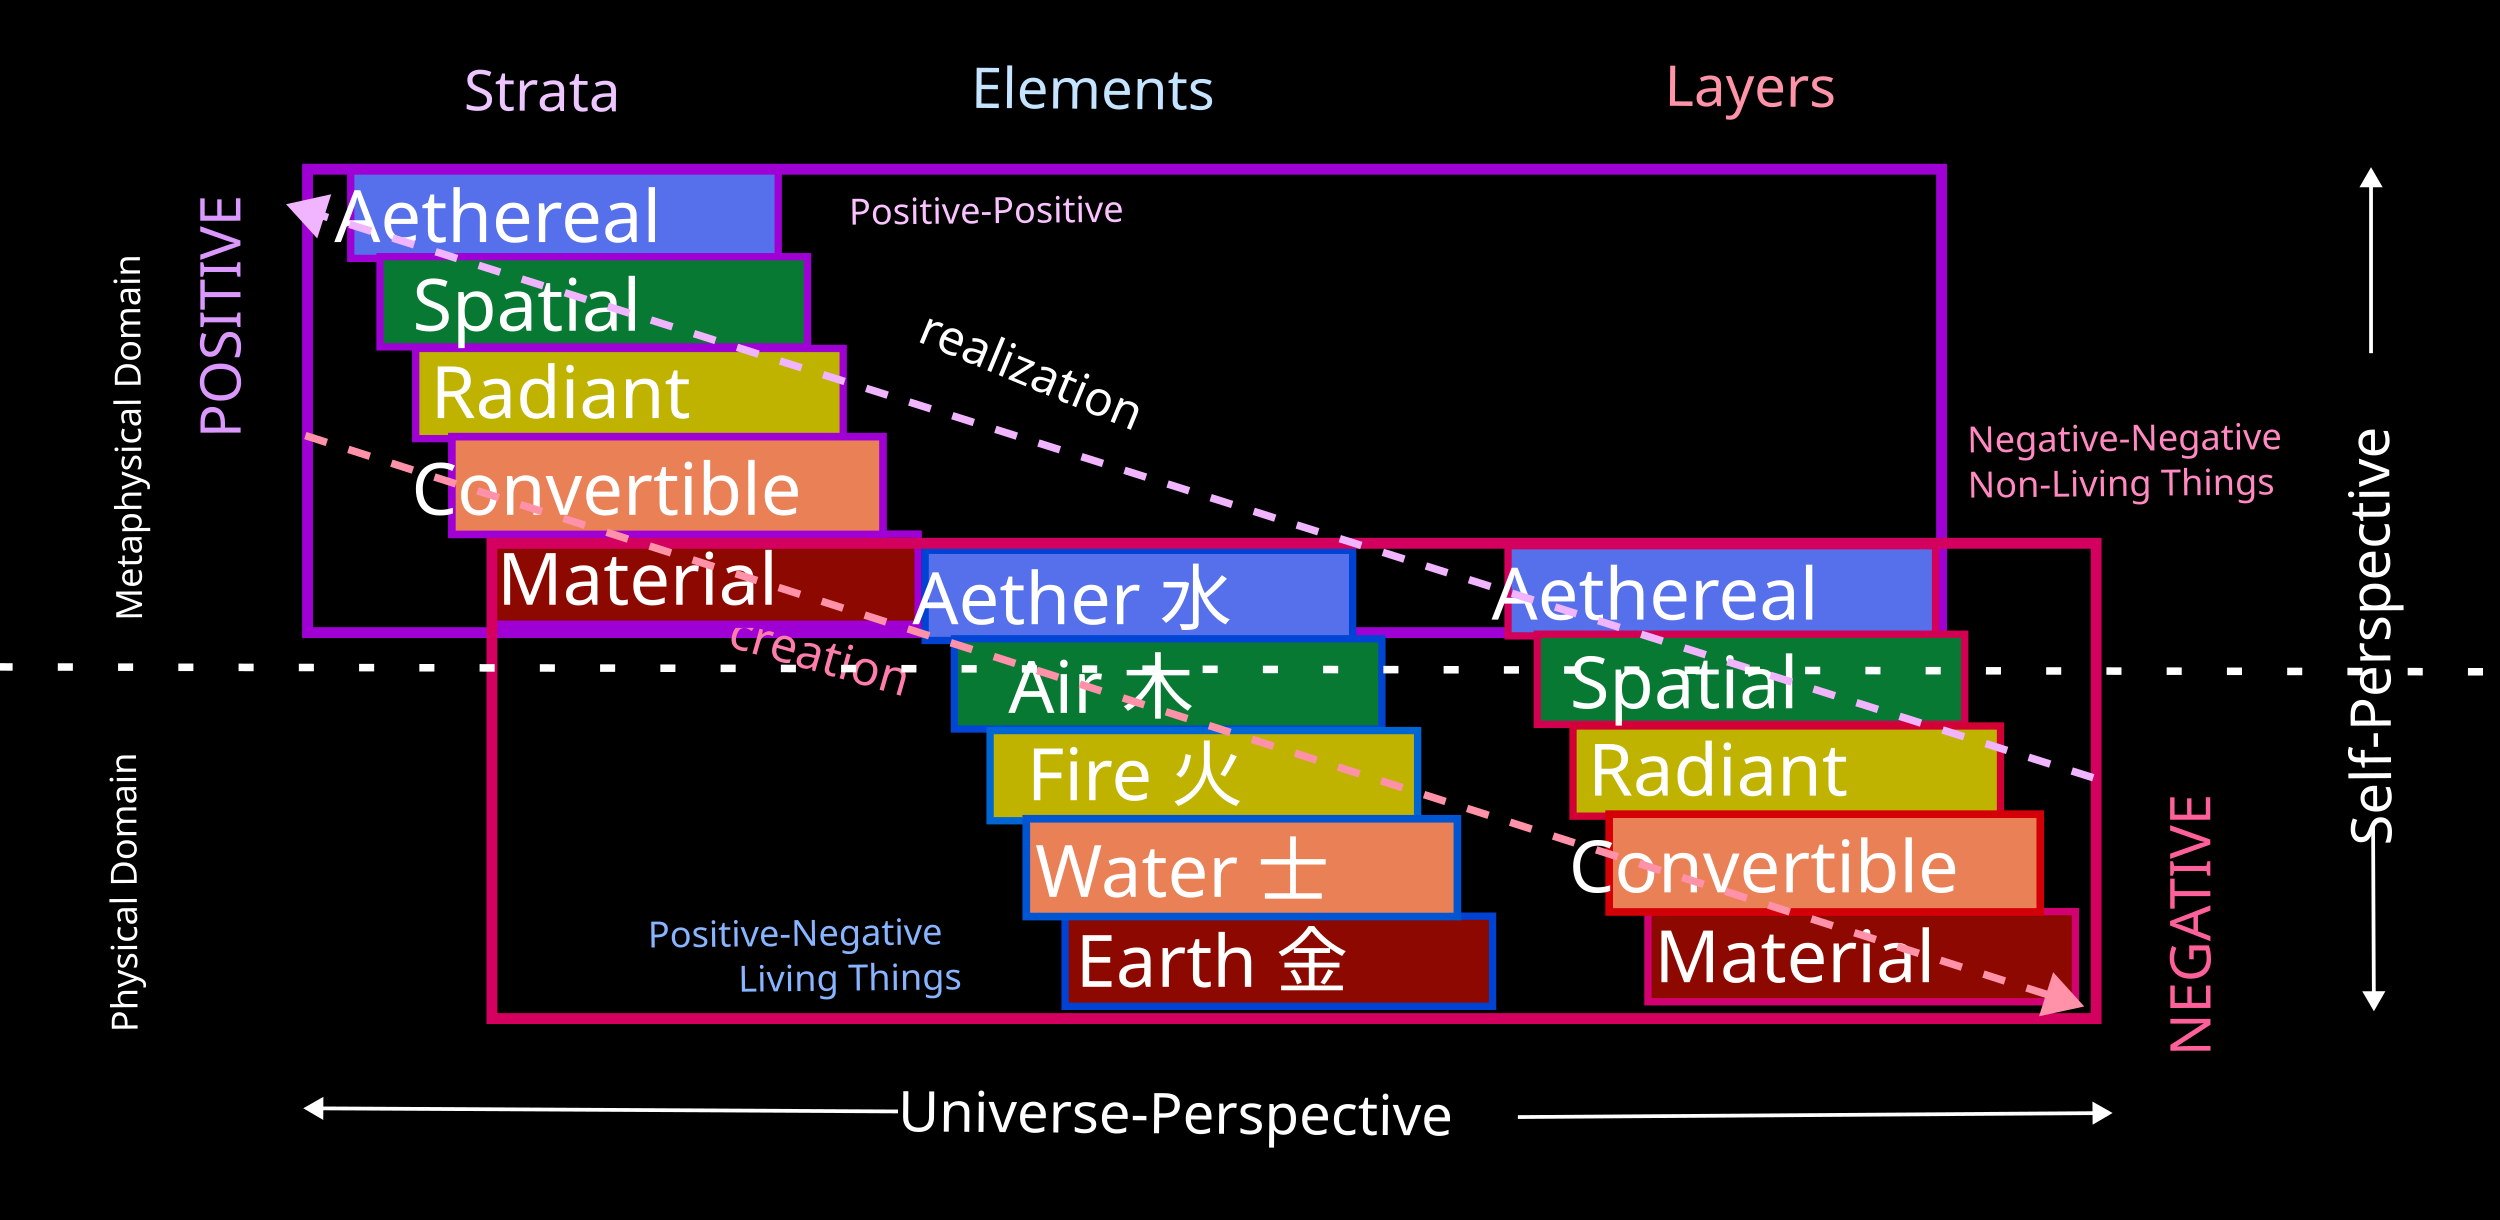
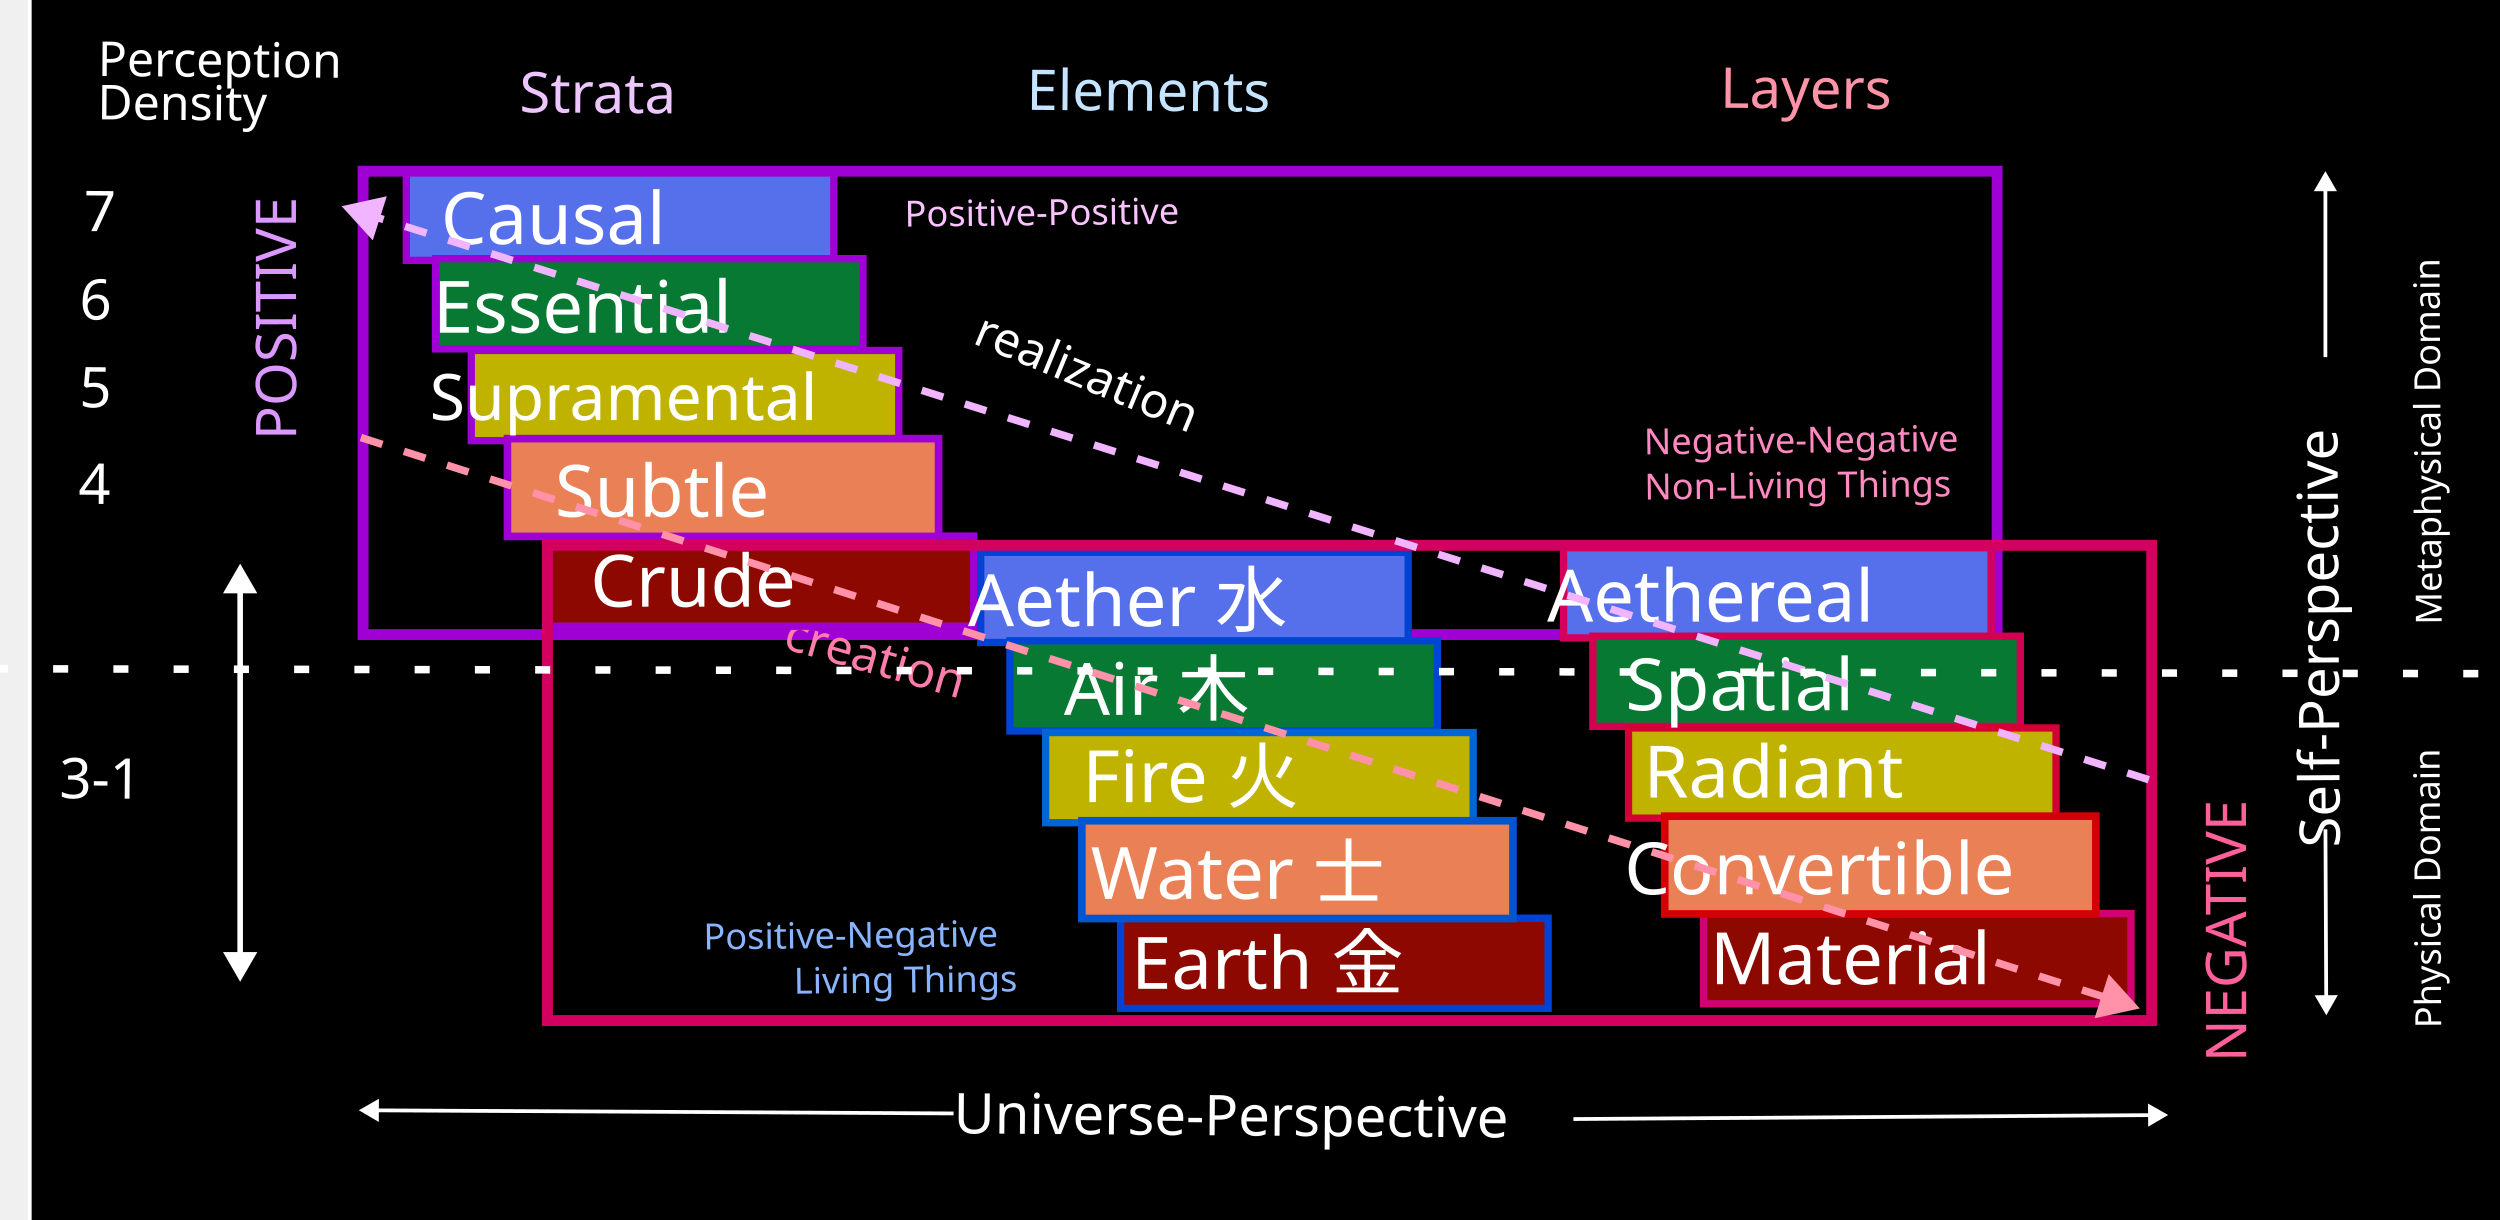
<svg xmlns="http://www.w3.org/2000/svg" width="1660" height="810" viewBox="0 0 1660 810" version="1.1" id="svg1">
  <defs id="defs1">
    <marker style="overflow:visible" id="marker13" refX="0" refY="0" orient="auto-start-reverse" markerWidth="1" markerHeight="1" viewBox="0 0 1 1" preserveAspectRatio="xMidYMid">
      <path transform="scale(0.5)" style="fill:context-stroke;fill-rule:evenodd;stroke:context-stroke;stroke-width:1pt" d="M 5.77,0 -2.88,5 V -5 Z" id="path13" />
    </marker>
    <marker style="overflow:visible" id="marker9" refX="0" refY="0" orient="auto-start-reverse" markerWidth="1" markerHeight="1" viewBox="0 0 1 1" preserveAspectRatio="xMidYMid">
      <path transform="scale(0.5)" style="fill:context-stroke;fill-rule:evenodd;stroke:context-stroke;stroke-width:1pt" d="M 5.77,0 -2.88,5 V -5 Z" id="path9" />
    </marker>
    <marker style="overflow:visible" id="Triangle" refX="0" refY="0" orient="auto-start-reverse" markerWidth="1" markerHeight="1" viewBox="0 0 1 1" preserveAspectRatio="xMidYMid">
      <path transform="scale(0.5)" style="fill:context-stroke;fill-rule:evenodd;stroke:context-stroke;stroke-width:1pt" d="M 5.77,0 -2.88,5 V -5 Z" id="path135" />
    </marker>
    <marker style="overflow:visible" id="Triangle-2" refX="0" refY="0" orient="auto-start-reverse" markerWidth="1" markerHeight="1" viewBox="0 0 1 1" preserveAspectRatio="xMidYMid">
      <path transform="scale(0.5)" style="fill:context-stroke;fill-rule:evenodd;stroke:context-stroke;stroke-width:1pt" d="M 5.77,0 -2.88,5 V -5 Z" id="path135-2" />
    </marker>
    <marker style="overflow:visible" id="marker9-9" refX="0" refY="0" orient="auto-start-reverse" markerWidth="1" markerHeight="1" viewBox="0 0 1 1" preserveAspectRatio="xMidYMid">
      <path transform="scale(0.5)" style="fill:context-stroke;fill-rule:evenodd;stroke:context-stroke;stroke-width:1pt" d="M 5.77,0 -2.88,5 V -5 Z" id="path9-6" />
    </marker>
    <marker style="overflow:visible" id="marker13-8" refX="0" refY="0" orient="auto-start-reverse" markerWidth="1" markerHeight="1" viewBox="0 0 1 1" preserveAspectRatio="xMidYMid">
      <path transform="scale(0.5)" style="fill:context-stroke;fill-rule:evenodd;stroke:context-stroke;stroke-width:1pt" d="M 5.77,0 -2.88,5 V -5 Z" id="path13-1" />
    </marker>
+     <marker style="overflow:visible" id="marker13-4" refX="0" refY="0" orient="auto-start-reverse" markerWidth="1" markerHeight="1" viewBox="0 0 1 1" preserveAspectRatio="xMidYMid">
+       <path transform="scale(0.5)" style="fill:context-stroke;fill-rule:evenodd;stroke:context-stroke;stroke-width:1pt" d="M 5.77,0 -2.88,5 V -5 Z" id="path13-8" />
+     </marker>
  </defs>
  <g id="layer1">
-     <rect style="fill:#000000;stroke:#ffffff;stroke-width:2.501;fill-opacity:1" id="rect2" width="1714.019" height="841.858" x="-17.127" y="-10.54" />
-     <rect style="fill:#566fea;fill-opacity:1;stroke:#9f00d3;stroke-width:4.846;stroke-dasharray:none;stroke-opacity:1" id="rect1" width="283.854" height="59.885" x="232.891" y="111.685" />
-     <rect style="fill:#087932;fill-opacity:1;stroke:#9f00d3;stroke-width:4.846;stroke-dasharray:none;stroke-opacity:1" id="rect1-06" width="283.854" height="59.885" x="252.312" y="170.439" />
-     <rect style="fill:none;fill-opacity:1;stroke:#9f00d3;stroke-width:7.209;stroke-dasharray:none;stroke-opacity:1" id="rect1-0" width="1084.988" height="307.685" x="204.206" y="112.364" />
-     <text xml:space="preserve" style="font-size:37.333px;font-family:'Noto Sans';-inkscape-font-specification:'Noto Sans';text-align:center;writing-mode:lr-tb;direction:ltr;text-anchor:middle;fill:#6982ff;stroke:#6b8cff;stroke-width:28.18" x="-186.041" y="159.473" id="text2-0" transform="rotate(-90.06055)">
-       <tspan id="tspan2-6" x="-186.041" y="159.473" style="font-size:37.333px;fill:#db98ff;fill-opacity:1;stroke:none">POSITIVE</tspan>
+     <rect style="fill:#000000;fill-opacity:1;stroke:#ffffff;stroke-width:2.501" id="rect2" width="1714.019" height="841.858" x="19.762" y="-9.222" />
+     <rect style="fill:#566fea;fill-opacity:1;stroke:#9f00d3;stroke-width:4.846;stroke-dasharray:none;stroke-opacity:1" id="rect1" width="283.854" height="59.885" x="269.78" y="113.002" />
+     <rect style="fill:#087932;fill-opacity:1;stroke:#9f00d3;stroke-width:4.846;stroke-dasharray:none;stroke-opacity:1" id="rect1-06" width="283.854" height="59.885" x="289.201" y="171.756" />
+     <rect style="fill:none;fill-opacity:1;stroke:#9f00d3;stroke-width:7.209;stroke-dasharray:none;stroke-opacity:1" id="rect1-0" width="1084.988" height="307.685" x="241.095" y="113.682" />
+     <text xml:space="preserve" style="font-size:37.333px;font-family:'Noto Sans';-inkscape-font-specification:'Noto Sans';text-align:center;writing-mode:lr-tb;direction:ltr;text-anchor:middle;fill:#6982ff;stroke:#6b8cff;stroke-width:28.18" x="-187.397" y="196.361" id="text2-0" transform="rotate(-90.06055)">
+       <tspan id="tspan2-6" x="-187.397" y="196.361" style="font-size:37.333px;fill:#db98ff;fill-opacity:1;stroke:none">POSITIVE</tspan>
    </text>
-     <text xml:space="preserve" style="font-size:37.333px;font-family:'Noto Sans';-inkscape-font-specification:'Noto Sans';text-align:center;writing-mode:lr-tb;direction:ltr;text-anchor:middle;fill:#6982ff;stroke:#6b8cff;stroke-width:28.18" x="-591.489" y="1467.047" id="text2-0-0" transform="rotate(-90.06055)">
-       <tspan id="tspan2-6-2" x="-591.489" y="1467.047" style="font-size:37.333px;fill:#ff6099;fill-opacity:1;stroke:none">NEGATIVE</tspan>
+     <text xml:space="preserve" style="font-size:37.333px;font-family:'Noto Sans';-inkscape-font-specification:'Noto Sans';text-align:center;writing-mode:lr-tb;direction:ltr;text-anchor:middle;fill:#6982ff;stroke:#6b8cff;stroke-width:28.18" x="-595.466" y="1490.757" id="text2-0-0" transform="rotate(-90.06055)">
+       <tspan id="tspan2-6-2" x="-595.466" y="1490.757" style="font-size:37.333px;fill:#ff6099;fill-opacity:1;stroke:none">NEGATIVE</tspan>
    </text>
-     <text xml:space="preserve" style="font-size:24px;font-family:'Noto Sans';-inkscape-font-specification:'Noto Sans';text-align:center;writing-mode:lr-tb;direction:ltr;text-anchor:middle;fill:#ff6099;fill-opacity:1;stroke:#d3005f;stroke-width:9.399;stroke-dasharray:none;stroke-opacity:1" x="-275.43" y="91.86" id="text4" transform="rotate(-90.34739)">
-       <tspan id="tspan4" x="-275.43" y="91.86" style="font-size:24px;fill:#ffffff;fill-opacity:1;stroke:none">Metaphysical Domain</tspan>
+     <text xml:space="preserve" style="font-size:24px;font-family:'Noto Sans';-inkscape-font-specification:'Noto Sans';text-align:center;writing-mode:lr-tb;direction:ltr;text-anchor:middle;fill:#ff6099;fill-opacity:1;stroke:#d3005f;stroke-width:9.399;stroke-dasharray:none;stroke-opacity:1" x="-287.323" y="1618.755" id="text4" transform="rotate(-90.34739)">
+       <tspan id="tspan4" x="-287.323" y="1618.755" style="font-size:24px;fill:#ffffff;fill-opacity:1;stroke:none">Metaphysical Domain</tspan>
    </text>
-     <text xml:space="preserve" style="font-size:37.333px;font-family:'Noto Sans';-inkscape-font-specification:'Noto Sans';text-align:center;writing-mode:lr-tb;direction:ltr;text-anchor:middle;fill:#ff6099;fill-opacity:1;stroke:#d3005f;stroke-width:9.399;stroke-dasharray:none;stroke-opacity:1" x="-407.686" y="1584.535" id="text4-2" transform="rotate(-90.34739)">
-       <tspan id="tspan4-9" x="-407.686" y="1584.535" style="font-size:37.333px;fill:#ffffff;fill-opacity:1;stroke:none">Self-Perspective</tspan>
+     <text xml:space="preserve" style="font-size:37.333px;font-family:'Noto Sans';-inkscape-font-specification:'Noto Sans';text-align:center;writing-mode:lr-tb;direction:ltr;text-anchor:middle;fill:#ff6099;fill-opacity:1;stroke:#d3005f;stroke-width:9.399;stroke-dasharray:none;stroke-opacity:1" x="-408.796" y="1550.273" id="text4-2" transform="rotate(-90.34739)">
+       <tspan id="tspan4-9" x="-408.796" y="1550.273" style="font-size:37.333px;fill:#ffffff;fill-opacity:1;stroke:none">Self-Perspective</tspan>
    </text>
-     <text xml:space="preserve" style="font-size:37.333px;font-family:'Noto Sans';-inkscape-font-specification:'Noto Sans';text-align:center;writing-mode:lr-tb;direction:ltr;text-anchor:middle;fill:#ff6099;fill-opacity:1;stroke:#d3005f;stroke-width:9.399;stroke-dasharray:none;stroke-opacity:1" x="810.386" y="746.637" id="text4-2-8" transform="rotate(0.4346996)">
-       <tspan id="tspan4-9-8" x="810.386" y="746.637" style="font-size:37.333px;fill:#ffffff;fill-opacity:1;stroke:none">Universe-Perspective</tspan>
+     <text xml:space="preserve" style="font-size:37.333px;font-family:'Noto Sans';-inkscape-font-specification:'Noto Sans';text-align:center;writing-mode:lr-tb;direction:ltr;text-anchor:middle;fill:#ff6099;fill-opacity:1;stroke:#d3005f;stroke-width:9.399;stroke-dasharray:none;stroke-opacity:1" x="847.284" y="747.674" id="text4-2-8" transform="rotate(0.4346996)">
+       <tspan id="tspan4-9-8" x="847.284" y="747.674" style="font-size:37.333px;fill:#ffffff;fill-opacity:1;stroke:none">Universe-Perspective</tspan>
    </text>
-     <text xml:space="preserve" style="font-size:37.333px;font-family:'Noto Sans';-inkscape-font-specification:'Noto Sans';text-align:center;writing-mode:lr-tb;direction:ltr;text-anchor:middle;fill:#ff6099;fill-opacity:1;stroke:#d3005f;stroke-width:9.399;stroke-dasharray:none;stroke-opacity:1" x="384.753" y="70.859" id="text4-2-8-4" transform="rotate(0.4346996)">
-       <tspan id="tspan4-9-8-4" x="384.753" y="70.859" style="font-size:37.333px;fill:#edc5ff;fill-opacity:1;stroke:none">Strata</tspan>
+     <text xml:space="preserve" style="font-size:37.333px;font-family:'Noto Sans';-inkscape-font-specification:'Noto Sans';text-align:center;writing-mode:lr-tb;direction:ltr;text-anchor:middle;fill:#ff6099;fill-opacity:1;stroke:#d3005f;stroke-width:9.399;stroke-dasharray:none;stroke-opacity:1" x="421.651" y="71.896" id="text4-2-8-4" transform="rotate(0.4346996)">
+       <tspan id="tspan4-9-8-4" x="421.651" y="71.896" style="font-size:37.333px;fill:#edc5ff;fill-opacity:1;stroke:none">Strata</tspan>
    </text>
-     <text xml:space="preserve" style="font-size:37.333px;font-family:'Noto Sans';-inkscape-font-specification:'Noto Sans';text-align:center;writing-mode:lr-tb;direction:ltr;text-anchor:middle;fill:#ff6099;fill-opacity:1;stroke:#d3005f;stroke-width:9.399;stroke-dasharray:none;stroke-opacity:1" x="750.377" y="66.718" id="text4-2-8-4-1" transform="rotate(0.4346996)">
-       <tspan id="tspan4-9-8-4-7" x="750.377" y="66.718" style="font-size:37.333px;fill:#c5e4ff;fill-opacity:1;stroke:none">Elements</tspan>
+     <text xml:space="preserve" style="font-size:32px;line-height:0.9;font-family:'Noto Sans';-inkscape-font-specification:'Noto Sans';text-align:center;writing-mode:lr-tb;direction:ltr;text-anchor:middle;fill:#ff6099;fill-opacity:1;stroke:#d3005f;stroke-width:9.399;stroke-dasharray:none;stroke-opacity:1" x="65.241" y="49.943" id="text4-2-8-4-5" transform="rotate(0.4346996)">
+       <tspan id="tspan4-9-8-4-3" x="65.241" y="49.943" style="font-size:32px;line-height:0.9;text-align:start;text-anchor:start;fill:#ffffff;fill-opacity:1;stroke:none">Perception </tspan>
+       <tspan x="65.241" y="78.743" style="font-size:32px;line-height:0.9;text-align:start;text-anchor:start;fill:#ffffff;fill-opacity:1;stroke:none" id="tspan1">Density</tspan>
    </text>
-     <text xml:space="preserve" style="font-size:37.333px;font-family:'Noto Sans';-inkscape-font-specification:'Noto Sans';text-align:center;writing-mode:lr-tb;direction:ltr;text-anchor:middle;fill:#ff6099;fill-opacity:1;stroke:#d3005f;stroke-width:9.399;stroke-dasharray:none;stroke-opacity:1" x="1186.908" y="61.818" id="text4-2-8-4-2" transform="rotate(0.4346996)">
-       <tspan id="tspan4-9-8-4-1" x="1186.908" y="61.818" style="font-size:37.333px;fill:#ff93a7;fill-opacity:1;stroke:none">Layers</tspan>
+     <text xml:space="preserve" style="font-size:37.333px;font-family:'Noto Sans';-inkscape-font-specification:'Noto Sans';text-align:center;writing-mode:lr-tb;direction:ltr;text-anchor:middle;fill:#ff6099;fill-opacity:1;stroke:#d3005f;stroke-width:9.399;stroke-dasharray:none;stroke-opacity:1" x="91.659" y="152.987" id="text4-2-8-4-5-9" transform="rotate(0.4346996)">
+       <tspan id="tspan4-9-8-4-3-1" x="91.659" y="152.987" style="font-size:37.333px;fill:#ffffff;fill-opacity:1;stroke:none">7</tspan>
    </text>
-     <text xml:space="preserve" style="font-size:24px;font-family:'Noto Sans';-inkscape-font-specification:'Noto Sans';text-align:center;writing-mode:lr-tb;direction:ltr;text-anchor:middle;fill:#ff6099;fill-opacity:1;stroke:#d3005f;stroke-width:9.399;stroke-dasharray:none;stroke-opacity:1" x="-577.419" y="87.238" id="text4-7" transform="rotate(-90.34739)">
-       <tspan id="tspan4-3" x="-577.419" y="87.238" style="font-size:24px;fill:#ffffff;fill-opacity:1;stroke:none">Physical Domain</tspan>
+     <text xml:space="preserve" style="font-size:37.333px;font-family:'Noto Sans';-inkscape-font-specification:'Noto Sans';text-align:center;writing-mode:lr-tb;direction:ltr;text-anchor:middle;fill:#ff6099;fill-opacity:1;stroke:#d3005f;stroke-width:9.399;stroke-dasharray:none;stroke-opacity:1" x="89.283" y="211.72" id="text4-2-8-4-5-9-0" transform="rotate(0.4346996)">
+       <tspan id="tspan4-9-8-4-3-1-2" x="89.283" y="211.72" style="font-size:37.333px;fill:#ffffff;fill-opacity:1;stroke:none">6</tspan>
    </text>
-     <text xml:space="preserve" style="font-size:24px;font-family:'Noto Sans';-inkscape-font-specification:'Noto Sans';text-align:center;writing-mode:lr-tb;direction:ltr;text-anchor:middle;fill:#ff6099;fill-opacity:1;stroke:#d3005f;stroke-width:9.399;stroke-dasharray:none;stroke-opacity:1" x="668.97" y="155.223" id="text4-7-1" transform="rotate(-0.6140986)">
-       <tspan id="tspan4-3-5" x="668.97" y="155.223" style="font-size:24px;fill:#fac2ff;fill-opacity:1;stroke:none">Positive-Positive</tspan>
+     <text xml:space="preserve" style="font-size:37.333px;font-family:'Noto Sans';-inkscape-font-specification:'Noto Sans';text-align:center;writing-mode:lr-tb;direction:ltr;text-anchor:middle;fill:#ff6099;fill-opacity:1;stroke:#d3005f;stroke-width:9.399;stroke-dasharray:none;stroke-opacity:1" x="787.275" y="67.755" id="text4-2-8-4-1" transform="rotate(0.4346996)">
+       <tspan id="tspan4-9-8-4-7" x="787.275" y="67.755" style="font-size:37.333px;fill:#c5e4ff;fill-opacity:1;stroke:none">Elements</tspan>
    </text>
-     <text xml:space="preserve" style="font-size:24px;font-family:'Noto Sans';-inkscape-font-specification:'Noto Sans';text-align:center;writing-mode:lr-tb;direction:ltr;text-anchor:middle;fill:#ff6099;fill-opacity:1;stroke:#d3005f;stroke-width:9.399;stroke-dasharray:none;stroke-opacity:1" x="1303.037" y="314.419" id="text4-7-1-6" transform="rotate(-0.6140986)">
-       <tspan id="tspan4-3-5-7" x="1303.037" y="314.419" style="font-size:24px;text-align:start;text-anchor:start;fill:#ff89c0;fill-opacity:1;stroke:none">Negative-Negative </tspan>
-       <tspan x="1303.037" y="344.419" style="font-size:24px;text-align:start;text-anchor:start;fill:#ff89c0;fill-opacity:1;stroke:none" id="tspan7">Non-Living Things</tspan>
+     <text xml:space="preserve" style="font-size:37.333px;font-family:'Noto Sans';-inkscape-font-specification:'Noto Sans';text-align:center;writing-mode:lr-tb;direction:ltr;text-anchor:middle;fill:#ff6099;fill-opacity:1;stroke:#d3005f;stroke-width:9.399;stroke-dasharray:none;stroke-opacity:1" x="1223.806" y="62.856" id="text4-2-8-4-2" transform="rotate(0.4346996)">
+       <tspan id="tspan4-9-8-4-1" x="1223.806" y="62.856" style="font-size:37.333px;fill:#ff93a7;fill-opacity:1;stroke:none">Layers</tspan>
    </text>
-     <text xml:space="preserve" style="font-size:24px;font-family:'Noto Sans';-inkscape-font-specification:'Noto Sans';text-align:center;writing-mode:lr-tb;direction:ltr;text-anchor:middle;fill:#ff6099;fill-opacity:1;stroke:#d3005f;stroke-width:9.399;stroke-dasharray:none;stroke-opacity:1" x="662.815" y="633.717" id="text4-7-1-6-6" transform="rotate(-0.6140986)">
-       <tspan id="tspan4-3-5-7-3" x="662.815" y="633.717" style="font-size:24px;text-align:end;text-anchor:end;fill:#89b4ff;fill-opacity:1;stroke:none">Positive-Negative</tspan>
-       <tspan x="662.815" y="663.717" style="font-size:24px;text-align:end;text-anchor:end;fill:#89b4ff;fill-opacity:1;stroke:none" id="tspan7-9">Living Things</tspan>
+     <text xml:space="preserve" style="font-size:24px;font-family:'Noto Sans';-inkscape-font-specification:'Noto Sans';text-align:center;writing-mode:lr-tb;direction:ltr;text-anchor:middle;fill:#ff6099;fill-opacity:1;stroke:#d3005f;stroke-width:9.399;stroke-dasharray:none;stroke-opacity:1" x="-584.059" y="1616.799" id="text4-7" transform="rotate(-90.34739)">
+       <tspan id="tspan4-3" x="-584.059" y="1616.799" style="font-size:24px;fill:#ffffff;fill-opacity:1;stroke:none">Physical Domain</tspan>
    </text>
-     <text xml:space="preserve" style="font-size:32px;font-family:'Noto Sans';-inkscape-font-specification:'Noto Sans';text-align:center;writing-mode:lr-tb;direction:ltr;text-anchor:middle;fill:#ff6099;fill-opacity:1;stroke:#d3005f;stroke-width:9.399;stroke-dasharray:none;stroke-opacity:1" x="747.78" y="-23.811" id="text4-7-5" transform="rotate(22.51285)">
-       <tspan id="tspan4-3-9" x="747.78" y="-23.811" style="font-size:32px;fill:#ffffff;fill-opacity:1;stroke:none">realization</tspan>
+     <text xml:space="preserve" style="font-size:24px;font-family:'Noto Sans';-inkscape-font-specification:'Noto Sans';text-align:center;writing-mode:lr-tb;direction:ltr;text-anchor:middle;fill:#ff6099;fill-opacity:1;stroke:#d3005f;stroke-width:9.399;stroke-dasharray:none;stroke-opacity:1" x="705.843" y="156.936" id="text4-7-1" transform="rotate(-0.6140986)">
+       <tspan id="tspan4-3-5" x="705.843" y="156.936" style="font-size:24px;fill:#fac2ff;fill-opacity:1;stroke:none">Positive-Positive</tspan>
    </text>
-     <text xml:space="preserve" style="font-size:32px;font-family:'Noto Sans';-inkscape-font-specification:'Noto Sans';text-align:center;writing-mode:lr-tb;direction:ltr;text-anchor:middle;fill:#ff7dab;fill-opacity:1;stroke:#d3005f;stroke-width:9.399;stroke-dasharray:none;stroke-opacity:1" x="663.564" y="280.455" id="text4-7-5-9" transform="rotate(15.8988)">
-       <tspan id="tspan4-3-9-1" x="663.564" y="280.455" style="font-size:32px;fill:#ff7dab;fill-opacity:1;stroke:none">creation</tspan>
+     <text xml:space="preserve" style="font-size:24px;font-family:'Noto Sans';-inkscape-font-specification:'Noto Sans';text-align:center;writing-mode:lr-tb;direction:ltr;text-anchor:middle;fill:#ff6099;fill-opacity:1;stroke:#d3005f;stroke-width:9.399;stroke-dasharray:none;stroke-opacity:1" x="1088.289" y="313.435" id="text4-7-1-6" transform="rotate(-0.6140986)">
+       <tspan id="tspan4-3-5-7" x="1088.289" y="313.435" style="font-size:24px;text-align:start;text-anchor:start;fill:#ff89c0;fill-opacity:1;stroke:none">Negative-Negative </tspan>
+       <tspan x="1088.289" y="343.435" style="font-size:24px;text-align:start;text-anchor:start;fill:#ff89c0;fill-opacity:1;stroke:none" id="tspan7">Non-Living Things</tspan>
    </text>
-     <g id="g5" transform="translate(88.26998,18.44447)">
+     <text xml:space="preserve" style="font-size:24px;font-family:'Noto Sans';-inkscape-font-specification:'Noto Sans';text-align:center;writing-mode:lr-tb;direction:ltr;text-anchor:middle;fill:#ff6099;fill-opacity:1;stroke:#d3005f;stroke-width:9.399;stroke-dasharray:none;stroke-opacity:1" x="699.688" y="635.43" id="text4-7-1-6-6" transform="rotate(-0.6140986)">
+       <tspan id="tspan4-3-5-7-3" x="699.688" y="635.43" style="font-size:24px;text-align:end;text-anchor:end;fill:#89b4ff;fill-opacity:1;stroke:none">Positive-Negative</tspan>
+       <tspan x="699.688" y="665.43" style="font-size:24px;text-align:end;text-anchor:end;fill:#89b4ff;fill-opacity:1;stroke:none" id="tspan7-9">Living Things</tspan>
+     </text>
+     <text xml:space="preserve" style="font-size:32px;font-family:'Noto Sans';-inkscape-font-specification:'Noto Sans';text-align:center;writing-mode:lr-tb;direction:ltr;text-anchor:middle;fill:#ff6099;fill-opacity:1;stroke:#d3005f;stroke-width:9.399;stroke-dasharray:none;stroke-opacity:1" x="782.362" y="-36.718" id="text4-7-5" transform="rotate(22.51285)">
+       <tspan id="tspan4-3-9" x="782.362" y="-36.718" style="font-size:32px;fill:#ffffff;fill-opacity:1;stroke:none">realization</tspan>
+     </text>
+     <text xml:space="preserve" style="font-size:32px;font-family:'Noto Sans';-inkscape-font-specification:'Noto Sans';text-align:center;writing-mode:lr-tb;direction:ltr;text-anchor:middle;fill:#ff7dab;fill-opacity:1;stroke:#d3005f;stroke-width:9.399;stroke-dasharray:none;stroke-opacity:1" x="699.402" y="271.617" id="text4-7-5-9" transform="rotate(15.8988)">
+       <tspan id="tspan4-3-9-1" x="699.402" y="271.617" style="font-size:32px;fill:#ff7dab;fill-opacity:1;stroke:none">creation</tspan>
+     </text>
+     <g id="g5" transform="translate(125.1589,19.76194)">
      <rect style="fill:#8d0900;fill-opacity:1;stroke:#9f00d3;stroke-width:4.846;stroke-dasharray:none;stroke-opacity:1" id="rect1-06-6" width="283.854" height="59.885" x="237.534" y="336.169" />
      <rect style="fill:#bfb300;fill-opacity:1;stroke:#9f00d3;stroke-width:4.846;stroke-dasharray:none;stroke-opacity:1" id="rect1-06-4" width="283.854" height="59.885" x="187.756" y="212.931" />
      <rect style="fill:#ea8056;fill-opacity:1;stroke:#9f00d3;stroke-width:5.067;stroke-dasharray:none;stroke-opacity:1" id="rect1-9" width="286.267" height="64.934" x="211.771" y="271.486" />
      <text xml:space="preserve" style="font-size:48px;font-family:'Noto Sans';-inkscape-font-specification:'Noto Sans';text-align:center;writing-mode:lr-tb;direction:ltr;text-anchor:middle;fill:#6982ff;stroke:#6b8cff;stroke-width:28.18" x="285.889" y="142.286" id="text2">
-         <tspan id="tspan2" x="285.889" y="142.286" style="font-size:48px;fill:#ffffff;fill-opacity:1;stroke:none">Aethereal</tspan>
+         <tspan id="tspan2" x="285.889" y="142.286" style="font-size:48px;fill:#ffffff;fill-opacity:1;stroke:none">Causal</tspan>
      </text>
      <text xml:space="preserve" style="font-size:48px;font-family:'Noto Sans';-inkscape-font-specification:'Noto Sans';text-align:center;writing-mode:lr-tb;direction:ltr;text-anchor:middle;fill:#6982ff;stroke:#6b8cff;stroke-width:28.18" x="305.21" y="201.179" id="text2-93">
-         <tspan id="tspan2-1" x="305.21" y="201.179" style="font-size:48px;fill:#ffffff;fill-opacity:1;stroke:none">Spatial</tspan>
+         <tspan id="tspan2-1" x="305.21" y="201.179" style="font-size:48px;fill:#ffffff;fill-opacity:1;stroke:none">Essential</tspan>
      </text>
-       <text xml:space="preserve" style="font-size:48px;font-family:'Noto Sans';-inkscape-font-specification:'Noto Sans';text-align:center;writing-mode:lr-tb;direction:ltr;text-anchor:middle;fill:#6982ff;stroke:#6b8cff;stroke-width:28.18" x="327.702" y="259.147" id="text2-8">
-         <tspan id="tspan2-4" x="327.702" y="259.147" style="font-size:48px;fill:#ffffff;fill-opacity:1;stroke:none">Radiant</tspan>
+       <text xml:space="preserve" style="font-size:42.667px;font-family:'Noto Sans';-inkscape-font-specification:'Noto Sans';text-align:center;writing-mode:lr-tb;direction:ltr;text-anchor:middle;fill:#6982ff;stroke:#6b8cff;stroke-width:28.18" x="327.702" y="259.147" id="text2-8">
+         <tspan id="tspan2-4" x="327.702" y="259.147" style="font-size:42.667px;fill:#ffffff;fill-opacity:1;stroke:none">Supramental</tspan>
      </text>
      <text xml:space="preserve" style="font-size:48px;font-family:'Noto Sans';-inkscape-font-specification:'Noto Sans';text-align:center;writing-mode:lr-tb;direction:ltr;text-anchor:middle;fill:#6982ff;stroke:#6b8cff;stroke-width:28.18" x="358.132" y="323.37" id="text2-5">
-         <tspan id="tspan2-3" x="358.132" y="323.37" style="font-size:48px;fill:#ffffff;fill-opacity:1;stroke:none">Convertible</tspan>
+         <tspan id="tspan2-3" x="358.132" y="323.37" style="font-size:48px;fill:#ffffff;fill-opacity:1;stroke:none">Subtle</tspan>
      </text>
      <text xml:space="preserve" style="font-size:48px;font-family:'Noto Sans';-inkscape-font-specification:'Noto Sans';text-align:center;writing-mode:lr-tb;direction:ltr;text-anchor:middle;fill:#6982ff;stroke:#6b8cff;stroke-width:28.18" x="378.702" y="383.083" id="text2-6">
-         <tspan id="tspan2-10" x="378.702" y="383.083" style="font-size:48px;fill:#ffffff;fill-opacity:1;stroke:none">Material</tspan>
+         <tspan id="tspan2-10" x="378.702" y="383.083" style="font-size:48px;fill:#ffffff;fill-opacity:1;stroke:none">Crude</tspan>
      </text>
    </g>
-     <g id="g4" transform="translate(256.9052,-221.3337)">
+     <g id="g4" transform="translate(293.7941,-220.0162)">
      <rect style="fill:#8d0900;fill-opacity:1;stroke:#0042d3;stroke-width:4.846;stroke-dasharray:none;stroke-opacity:1" id="rect1-06-6-4" width="283.854" height="59.885" x="450.304" y="829.67" />
      <rect style="fill:#566fea;fill-opacity:1;stroke:#0043d3;stroke-width:4.846;stroke-dasharray:none;stroke-opacity:1" id="rect1-5" width="283.854" height="59.885" x="357.392" y="586.741" />
      <rect style="fill:#087932;fill-opacity:1;stroke:#0045d3;stroke-width:4.846;stroke-dasharray:none;stroke-opacity:1" id="rect1-06-2" width="283.854" height="59.885" x="376.812" y="645.496" />
      <rect style="fill:#bfb300;fill-opacity:1;stroke:#0066d3;stroke-width:4.846;stroke-dasharray:none;stroke-opacity:1" id="rect1-06-4-5" width="283.854" height="59.885" x="400.526" y="706.432" />
      <rect style="fill:#ea8056;fill-opacity:1;stroke:#0055d3;stroke-width:5.067;stroke-dasharray:none;stroke-opacity:1" id="rect1-9-4" width="286.267" height="64.934" x="424.542" y="764.987" />
      <text xml:space="preserve" style="font-size:48px;font-family:'Noto Sans';-inkscape-font-specification:'Noto Sans';text-align:center;writing-mode:lr-tb;direction:ltr;text-anchor:middle;fill:#6982ff;stroke:#6b8cff;stroke-width:28.18" x="498.66" y="635.787" id="text2-7">
        <tspan id="tspan2-44" x="498.66" y="635.787" style="font-size:48px;fill:#ffffff;fill-opacity:1;stroke:none">Aether ⽔</tspan>
      </text>
      <text xml:space="preserve" style="font-size:48px;font-family:'Noto Sans';-inkscape-font-specification:'Noto Sans';text-align:center;writing-mode:lr-tb;direction:ltr;text-anchor:middle;fill:#6982ff;stroke:#6b8cff;stroke-width:28.18" x="517.981" y="694.68" id="text2-93-3">
        <tspan id="tspan2-1-0" x="517.981" y="694.68" style="font-size:48px;fill:#ffffff;fill-opacity:1;stroke:none">Air 木</tspan>
      </text>
      <text xml:space="preserve" style="font-size:48px;font-family:'Noto Sans';-inkscape-font-specification:'Noto Sans';text-align:center;writing-mode:lr-tb;direction:ltr;text-anchor:middle;fill:#6982ff;stroke:#6b8cff;stroke-width:28.18" x="540.473" y="752.648" id="text2-8-7">
        <tspan id="tspan2-4-8" x="540.473" y="752.648" style="font-size:48px;fill:#ffffff;fill-opacity:1;stroke:none">Fire 火</tspan>
      </text>
      <text xml:space="preserve" style="font-size:48px;font-family:'Noto Sans';-inkscape-font-specification:'Noto Sans';text-align:center;writing-mode:lr-tb;direction:ltr;text-anchor:middle;fill:#6982ff;stroke:#6b8cff;stroke-width:28.18" x="570.903" y="816.872" id="text2-5-6">
        <tspan id="tspan2-3-8" x="577.143" y="816.872" style="font-size:48px;fill:#ffffff;fill-opacity:1;stroke:none">Water 士 </tspan>
      </text>
      <text xml:space="preserve" style="font-size:48px;font-family:'Noto Sans';-inkscape-font-specification:'Noto Sans';text-align:center;writing-mode:lr-tb;direction:ltr;text-anchor:middle;fill:#6982ff;stroke:#6b8cff;stroke-width:28.18" x="591.473" y="876.585" id="text2-6-8">
        <tspan id="tspan2-10-4" x="591.473" y="876.585" style="font-size:48px;fill:#ffffff;fill-opacity:1;stroke:none">Earth 金</tspan>
      </text>
    </g>
-     <g id="g6" transform="translate(837.9061,-216.0638)">
+     <g id="g6" transform="translate(874.795,-214.7464)">
      <rect style="fill:#8d0900;fill-opacity:1;stroke:#d30072;stroke-width:4.846;stroke-dasharray:none;stroke-opacity:1" id="rect1-06-6-9" width="283.854" height="59.885" x="256.335" y="821.352" />
      <rect style="fill:#566fea;fill-opacity:1;stroke:#d3005c;stroke-width:4.846;stroke-dasharray:none;stroke-opacity:1" id="rect1-2" width="283.854" height="59.885" x="163.423" y="578.423" />
      <rect style="fill:#087932;fill-opacity:1;stroke:#d30052;stroke-width:4.846;stroke-dasharray:none;stroke-opacity:1" id="rect1-06-0" width="283.854" height="59.885" x="182.843" y="637.177" />
      <rect style="fill:#bfb300;fill-opacity:1;stroke:#d30035;stroke-width:4.846;stroke-dasharray:none;stroke-opacity:1" id="rect1-06-4-6" width="283.854" height="59.885" x="206.558" y="698.114" />
      <rect style="fill:#ea8056;fill-opacity:1;stroke:#d30007;stroke-width:5.067;stroke-dasharray:none;stroke-opacity:1" id="rect1-9-8" width="286.267" height="64.934" x="230.573" y="756.669" />
      <text xml:space="preserve" style="font-size:48px;font-family:'Noto Sans';-inkscape-font-specification:'Noto Sans';text-align:center;writing-mode:lr-tb;direction:ltr;text-anchor:middle;fill:#6982ff;stroke:#6b8cff;stroke-width:28.18" x="304.691" y="627.469" id="text2-92">
        <tspan id="tspan2-66" x="304.691" y="627.469" style="font-size:48px;fill:#ffffff;fill-opacity:1;stroke:none">Aethereal</tspan>
      </text>
      <text xml:space="preserve" style="font-size:48px;font-family:'Noto Sans';-inkscape-font-specification:'Noto Sans';text-align:center;writing-mode:lr-tb;direction:ltr;text-anchor:middle;fill:#6982ff;stroke:#6b8cff;stroke-width:28.18" x="324.012" y="686.361" id="text2-93-4">
        <tspan id="tspan2-1-9" x="324.012" y="686.361" style="font-size:48px;fill:#ffffff;fill-opacity:1;stroke:none">Spatial</tspan>
      </text>
      <text xml:space="preserve" style="font-size:48px;font-family:'Noto Sans';-inkscape-font-specification:'Noto Sans';text-align:center;writing-mode:lr-tb;direction:ltr;text-anchor:middle;fill:#6982ff;stroke:#6b8cff;stroke-width:28.18" x="346.504" y="744.329" id="text2-8-5">
        <tspan id="tspan2-4-0" x="346.504" y="744.329" style="font-size:48px;fill:#ffffff;fill-opacity:1;stroke:none">Radiant</tspan>
      </text>
      <text xml:space="preserve" style="font-size:48px;font-family:'Noto Sans';-inkscape-font-specification:'Noto Sans';text-align:center;writing-mode:lr-tb;direction:ltr;text-anchor:middle;fill:#6982ff;stroke:#6b8cff;stroke-width:28.18" x="376.934" y="808.553" id="text2-5-4">
        <tspan id="tspan2-3-87" x="376.934" y="808.553" style="font-size:48px;fill:#ffffff;fill-opacity:1;stroke:none">Convertible</tspan>
      </text>
      <text xml:space="preserve" style="font-size:48px;font-family:'Noto Sans';-inkscape-font-specification:'Noto Sans';text-align:center;writing-mode:lr-tb;direction:ltr;text-anchor:middle;fill:#6982ff;stroke:#6b8cff;stroke-width:28.18" x="397.504" y="868.266" id="text2-6-1">
        <tspan id="tspan2-10-7" x="397.504" y="868.266" style="font-size:48px;fill:#ffffff;fill-opacity:1;stroke:none">Material</tspan>
      </text>
    </g>
-     <rect style="fill:none;fill-opacity:1;stroke:#d3005f;stroke-width:7.233;stroke-dasharray:none;stroke-opacity:1" id="rect1-0-8" width="1065.201" height="315.565" x="326.633" y="360.76" />
-     <path style="fill:#800000;fill-opacity:1;stroke:#f1b4ff;stroke-width:4.999;stroke-dasharray:14.997, 14.997;stroke-dashoffset:0;stroke-opacity:1;marker-end:url(#Triangle)" d="M 1389.923,516.445 206.842,140.968" id="path6" />
-     <path style="fill:#800000;fill-opacity:1;stroke:#ff91a8;stroke-width:5.001;stroke-dasharray:15.003, 15.003;stroke-dashoffset:0;stroke-opacity:1;marker-end:url(#Triangle-2)" d="M 202.732,289.215 1367.03,662.873" id="path6-1" />
-     <path style="fill:none;fill-opacity:1;stroke:#ffffff;stroke-width:5.001;stroke-dasharray:10.002, 30.006;stroke-dashoffset:0;stroke-opacity:1" d="M 1928.765,446.62 -85.635,442.667" id="path7" />
-     <path style="fill:#89b4ff;fill-opacity:1;stroke:#ffffff;stroke-width:2.501;stroke-dasharray:none;stroke-dashoffset:0;stroke-opacity:1;marker-end:url(#marker9)" d="m 1007.859,741.731 386.016,-2.635" id="path8" />
-     <path style="fill:#89b4ff;fill-opacity:1;stroke:#ffffff;stroke-width:2.501;stroke-dasharray:none;stroke-dashoffset:0;stroke-opacity:1;marker-end:url(#marker9-9)" d="M 596.266,738.001 210.246,735.943" id="path8-8" />
-     <path style="fill:#89b4ff;fill-opacity:1;stroke:#ffffff;stroke-width:2.501;stroke-dasharray:none;stroke-dashoffset:0;stroke-opacity:1;marker-end:url(#marker13)" d="M 1574.368,234.508 V 119.889" id="path10" />
-     <path style="fill:#89b4ff;fill-opacity:1;stroke:#ffffff;stroke-width:2.501;stroke-dasharray:none;stroke-dashoffset:0;stroke-opacity:1;marker-end:url(#marker13-8)" d="m 1575.715,547.996 0.522,114.618" id="path10-3" />
+     <rect style="fill:none;fill-opacity:1;stroke:#d3005f;stroke-width:7.233;stroke-dasharray:none;stroke-opacity:1" id="rect1-0-8" width="1065.201" height="315.565" x="363.522" y="362.078" />
+     <path style="fill:#800000;fill-opacity:1;stroke:#f1b4ff;stroke-width:4.999;stroke-dasharray:14.997, 14.997;stroke-dashoffset:0;stroke-opacity:1;marker-end:url(#Triangle)" d="M 1426.812,517.763 243.731,142.286" id="path6" />
+     <path style="fill:#800000;fill-opacity:1;stroke:#ff91a8;stroke-width:5.001;stroke-dasharray:15.003, 15.003;stroke-dashoffset:0;stroke-opacity:1;marker-end:url(#Triangle-2)" d="M 239.621,290.532 1403.919,664.19" id="path6-1" />
+     <path style="fill:none;fill-opacity:1;stroke:#ffffff;stroke-width:5.001;stroke-dasharray:10.002, 30.006;stroke-dashoffset:0;stroke-opacity:1" d="M 1965.654,447.937 -48.746,443.985" id="path7" />
+     <path style="fill:#89b4ff;fill-opacity:1;stroke:#ffffff;stroke-width:2.501;stroke-dasharray:none;stroke-dashoffset:0;stroke-opacity:1;marker-end:url(#marker9)" d="m 1044.748,743.049 386.016,-2.635" id="path8" />
+     <path style="fill:#89b4ff;fill-opacity:1;stroke:#ffffff;stroke-width:2.501;stroke-dasharray:none;stroke-dashoffset:0;stroke-opacity:1;marker-end:url(#marker9-9)" d="M 633.155,739.318 247.135,737.261" id="path8-8" />
+     <path style="fill:#89b4ff;fill-opacity:1;stroke:#ffffff;stroke-width:2.501;stroke-dasharray:none;stroke-dashoffset:0;stroke-opacity:1;marker-end:url(#marker13)" d="M 1544.066,237.143 V 122.524" id="path10" />
+     <path style="fill:#89b4ff;fill-opacity:1;stroke:#ffffff;stroke-width:3.703;stroke-dasharray:none;stroke-dashoffset:0;stroke-opacity:1;marker-start:url(#Triangle);marker-end:url(#marker13-4)" d="M 159.467,638.734 V 387.416" id="path10-0" />
+     <path style="fill:#89b4ff;fill-opacity:1;stroke:#ffffff;stroke-width:2.501;stroke-dasharray:none;stroke-dashoffset:0;stroke-opacity:1;marker-end:url(#marker13-8)" d="m 1544.096,550.631 0.522,114.618" id="path10-3" />
+     <text xml:space="preserve" style="font-size:37.333px;font-family:'Noto Sans';-inkscape-font-specification:'Noto Sans';text-align:center;writing-mode:lr-tb;direction:ltr;text-anchor:middle;fill:#ff6099;fill-opacity:1;stroke:#d3005f;stroke-width:9.399;stroke-dasharray:none;stroke-opacity:1" x="89.625" y="269.982" id="text4-2-8-4-5-9-9" transform="rotate(0.4346996)">
+       <tspan id="tspan4-9-8-4-3-1-22" x="89.625" y="269.982" style="font-size:37.333px;fill:#ffffff;fill-opacity:1;stroke:none">5</tspan>
+     </text>
+     <text xml:space="preserve" style="font-size:37.333px;font-family:'Noto Sans';-inkscape-font-specification:'Noto Sans';text-align:center;writing-mode:lr-tb;direction:ltr;text-anchor:middle;fill:#ff6099;fill-opacity:1;stroke:#d3005f;stroke-width:9.399;stroke-dasharray:none;stroke-opacity:1" x="89.464" y="334.086" id="text4-2-8-4-5-9-3" transform="rotate(0.4346996)">
+       <tspan id="tspan4-9-8-4-3-1-6" x="89.464" y="334.086" style="font-size:37.333px;fill:#ffffff;fill-opacity:1;stroke:none">4</tspan>
+     </text>
+     <text xml:space="preserve" style="font-size:37.333px;font-family:'Noto Sans';-inkscape-font-specification:'Noto Sans';text-align:center;writing-mode:lr-tb;direction:ltr;text-anchor:middle;fill:#ff6099;fill-opacity:1;stroke:#d3005f;stroke-width:9.399;stroke-dasharray:none;stroke-opacity:1" x="95.021" y="529.653" id="text4-2-8-4-5-9-3-8-1" transform="rotate(0.4346996)">
+       <tspan id="tspan4-9-8-4-3-1-6-5-5" x="95.021" y="529.653" style="font-size:37.333px;fill:#ffffff;fill-opacity:1;stroke:none">3-1</tspan>
+     </text>
  </g>
</svg>
